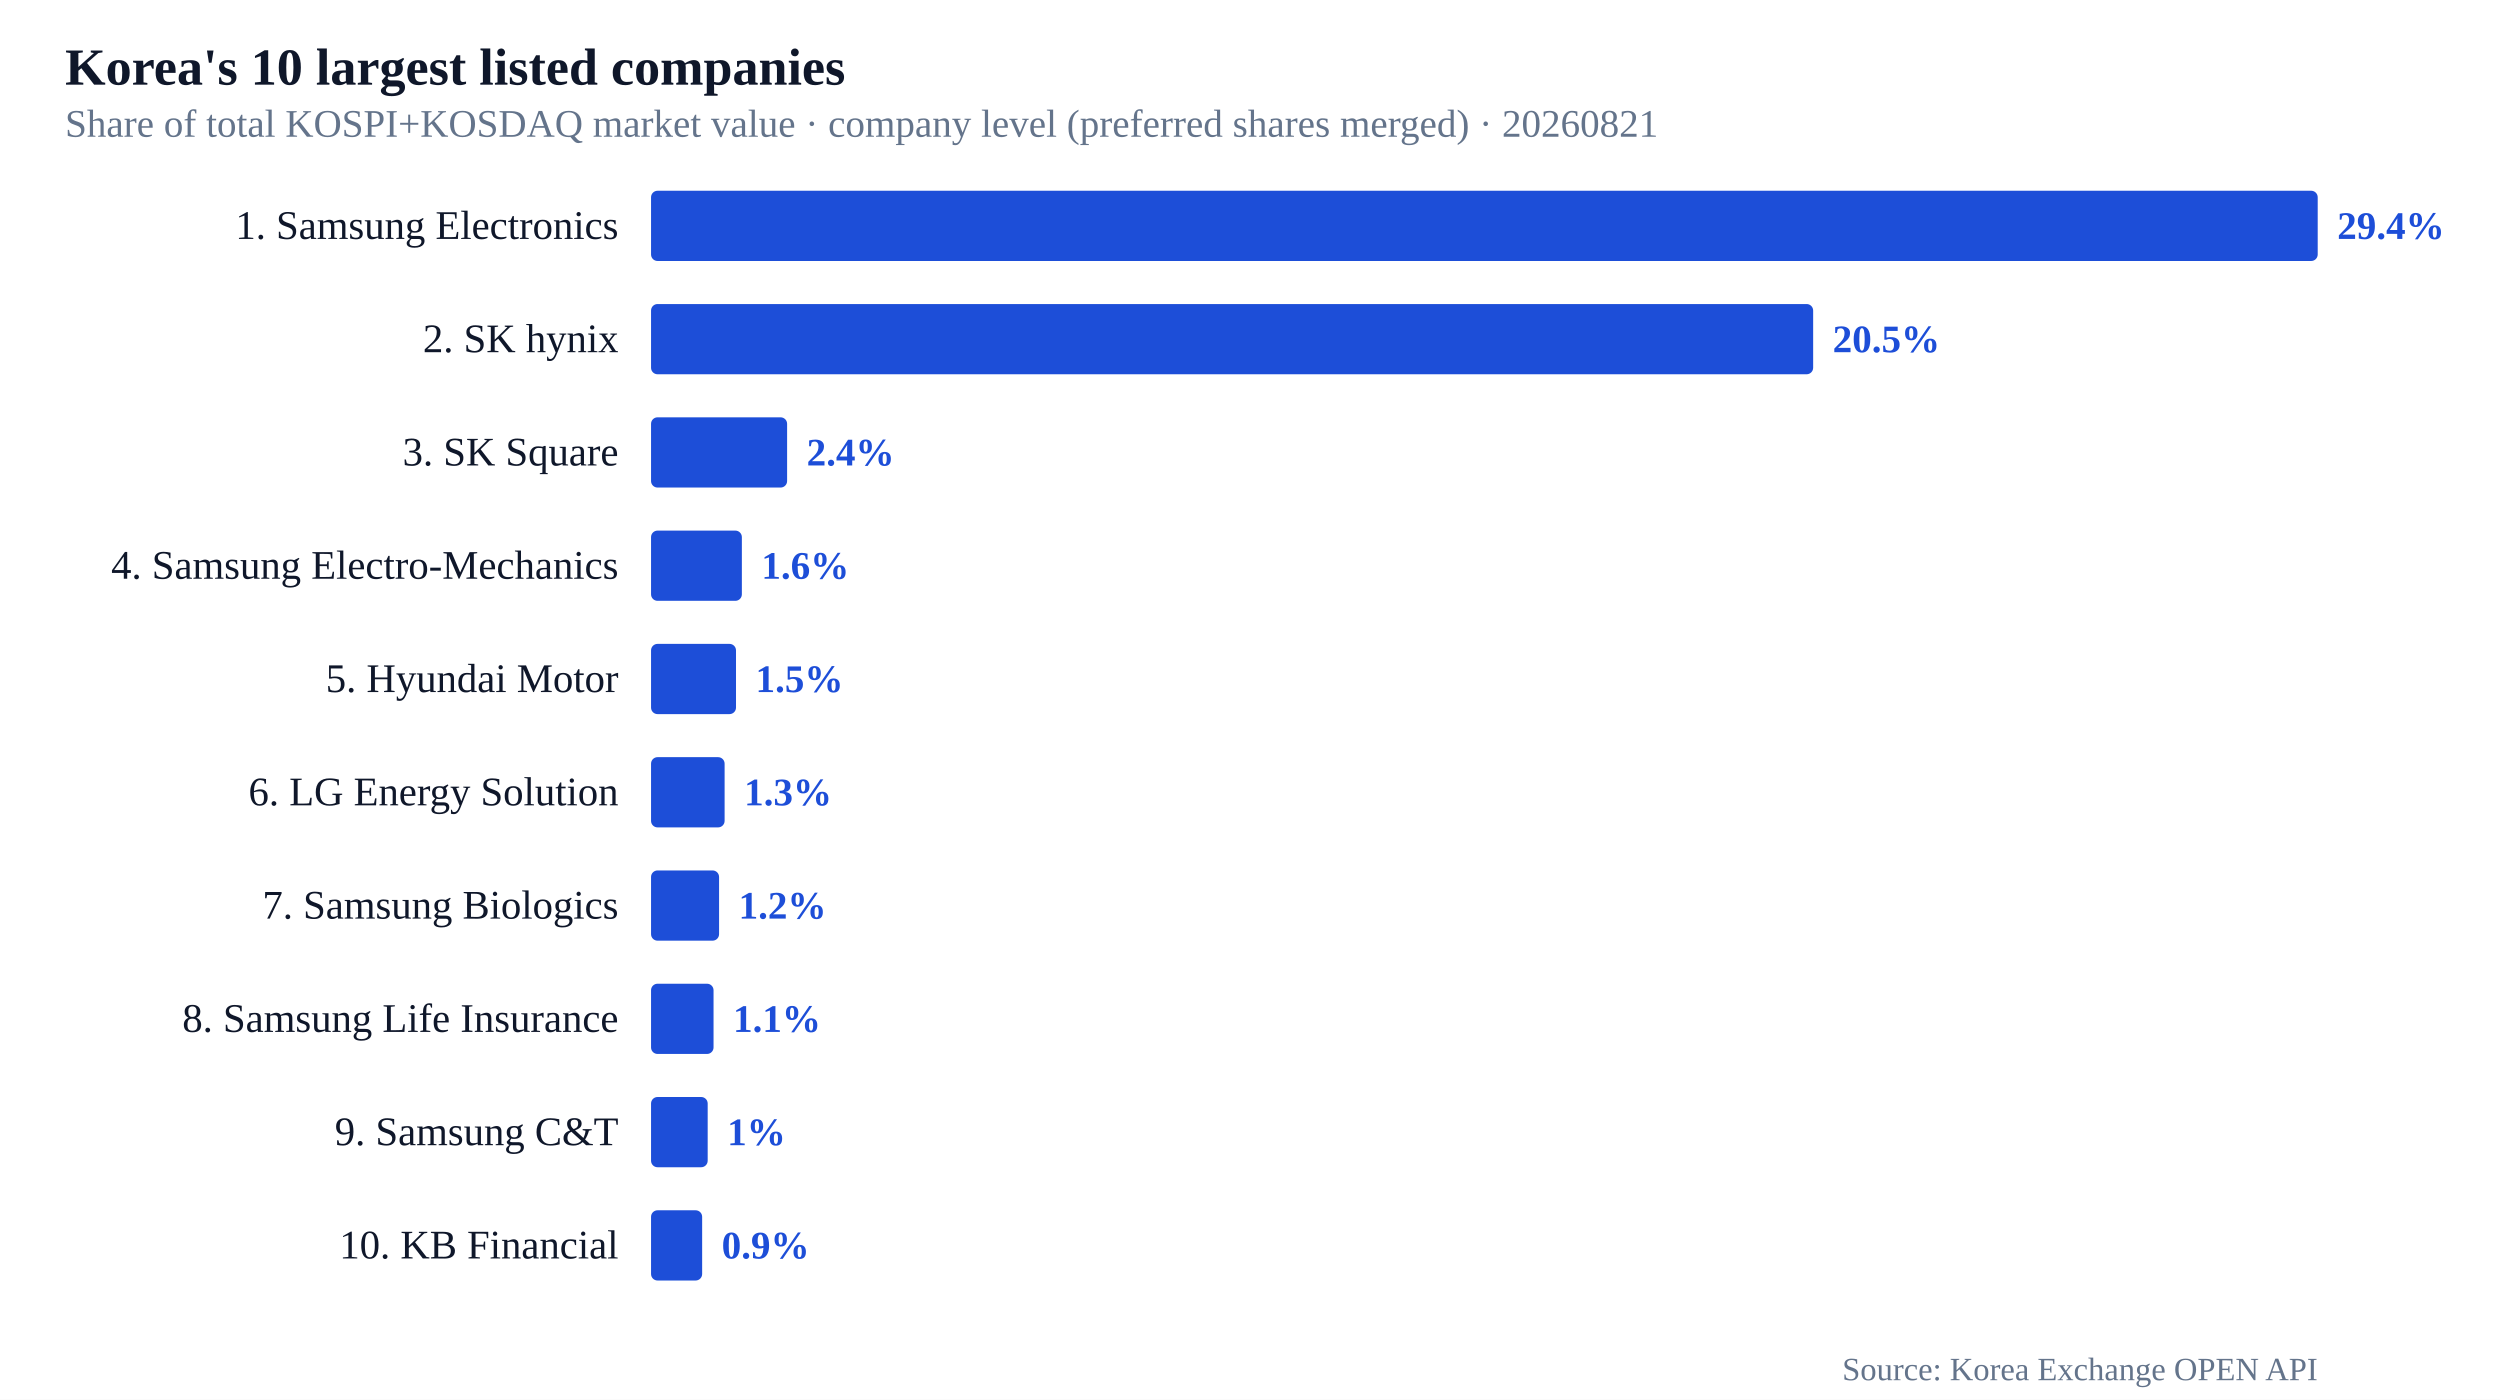
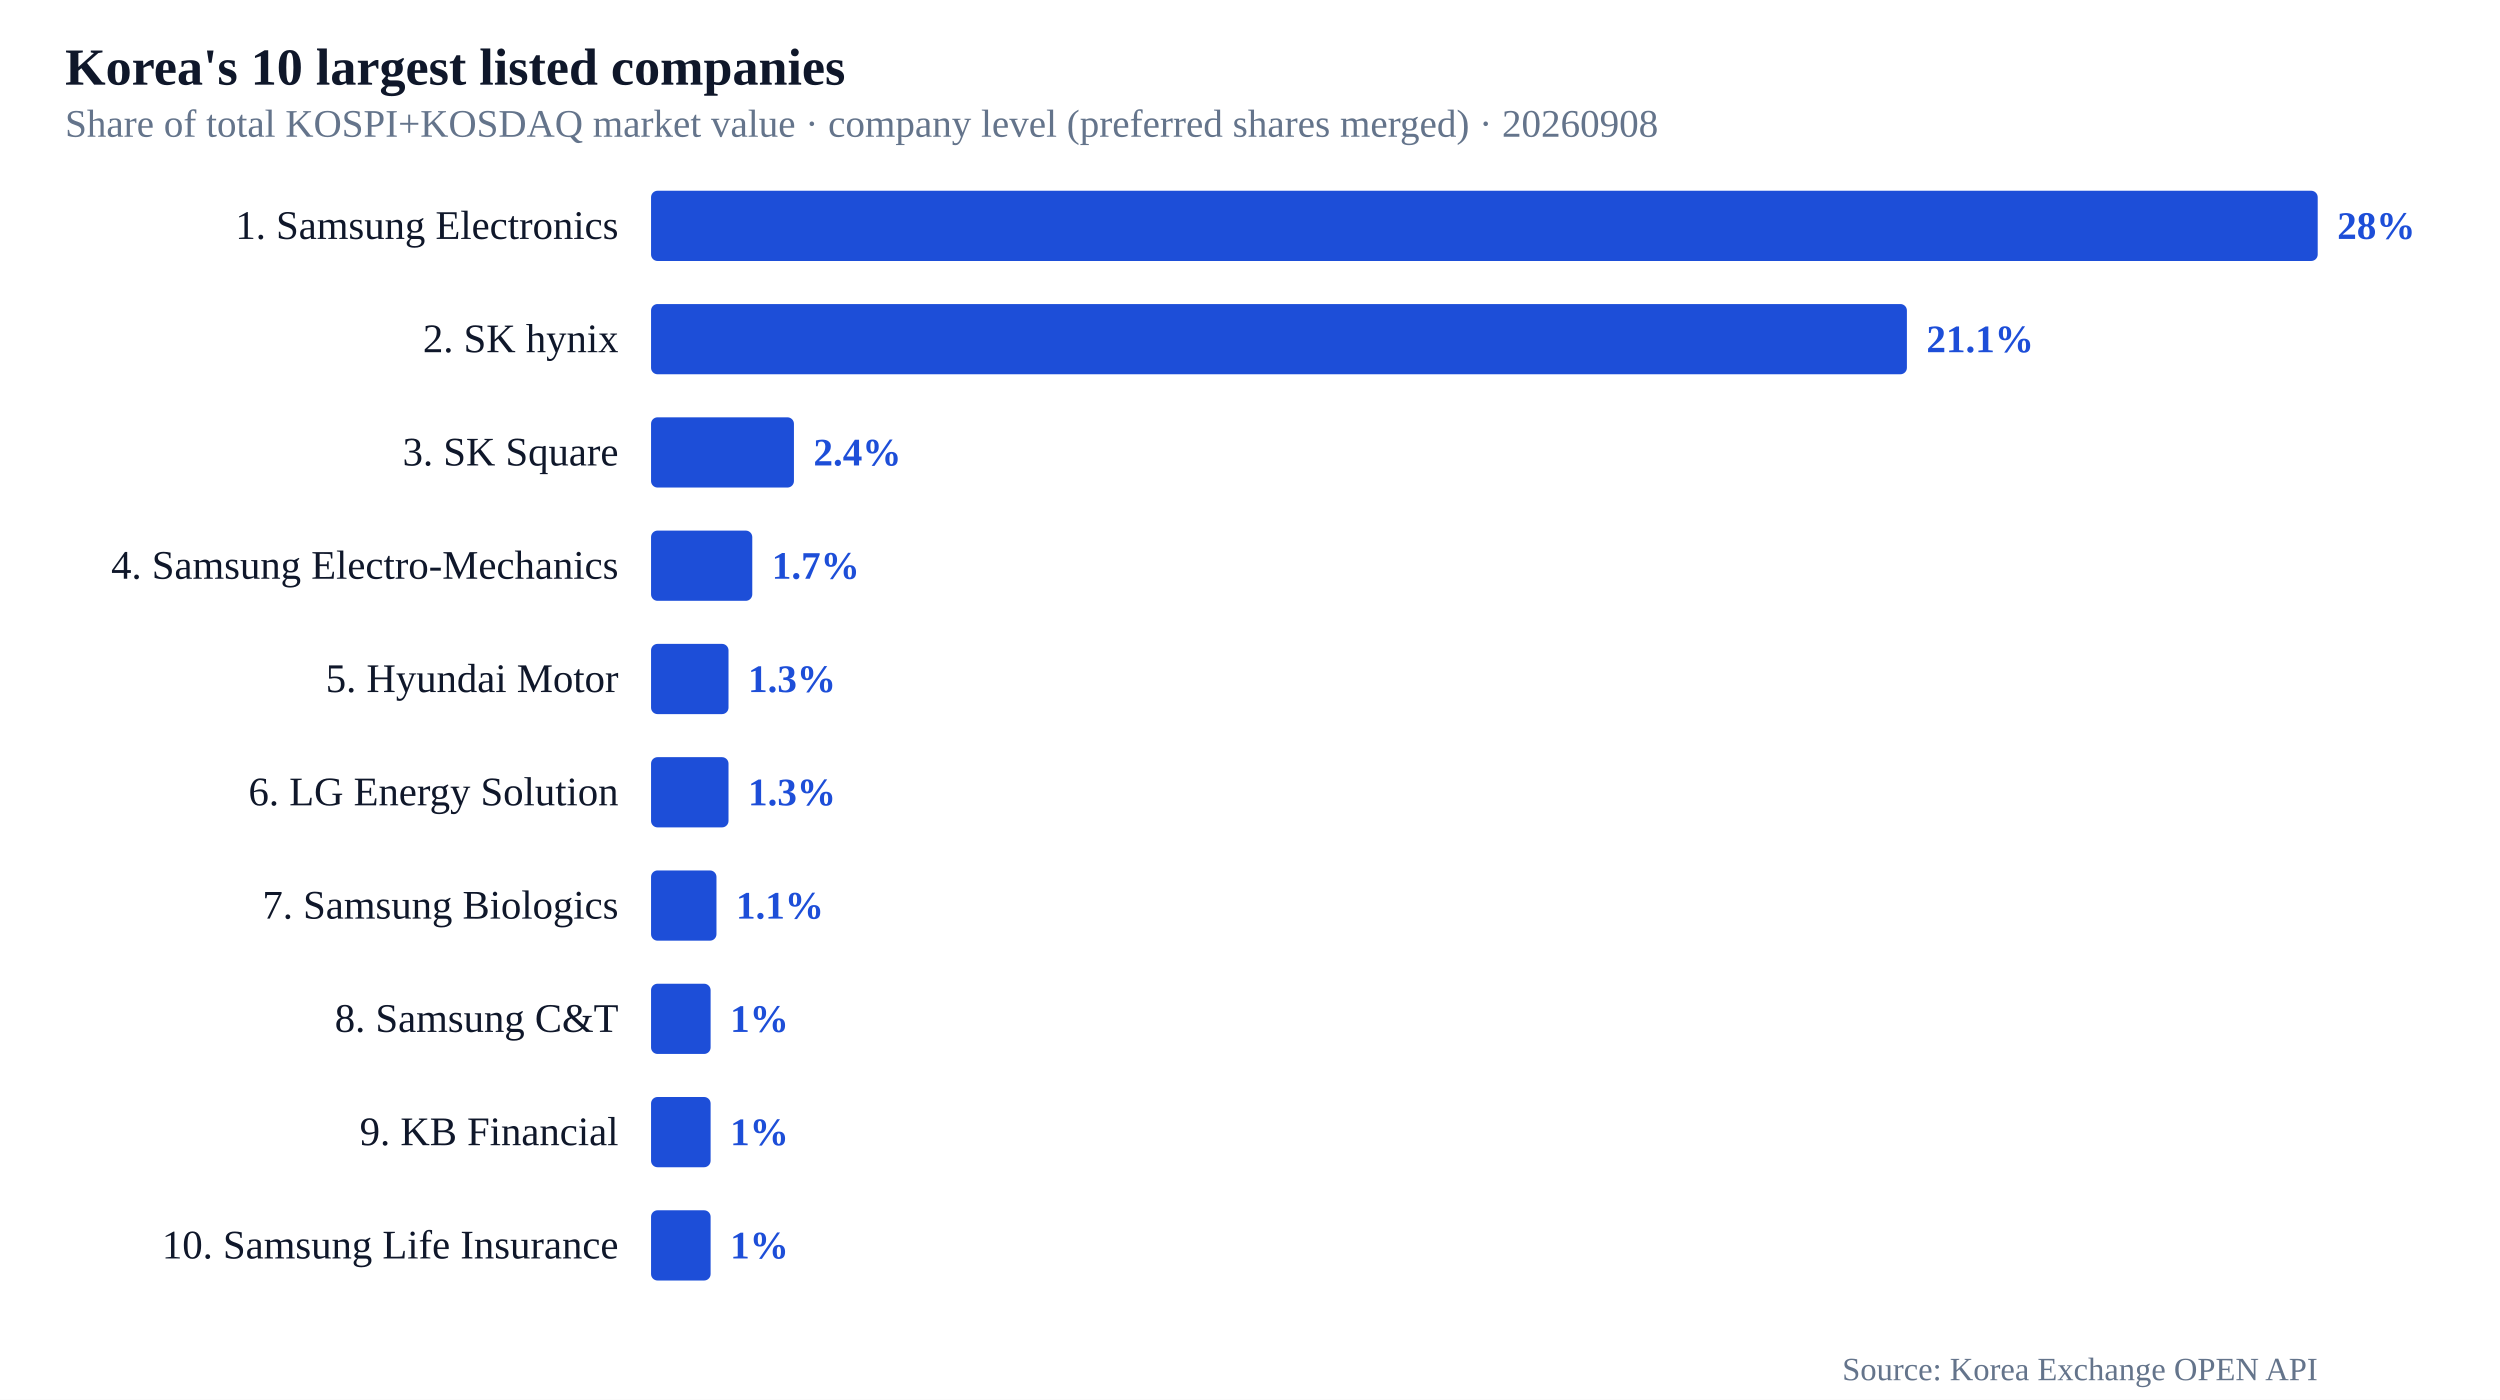
<svg xmlns="http://www.w3.org/2000/svg" viewBox="0 0 768 430" font-family="Georgia,'Times New Roman',serif" role="img" aria-label="Korea's 10 largest listed companies by share of total market value, preferred shares consolidated">
  <rect width="768" height="430" fill="#ffffff" />
  <text x="20" y="26" font-size="16" font-weight="700" fill="#0f172a">Korea's 10 largest listed companies</text>
-   <text x="20" y="42" font-size="12" fill="#64748b">Share of total KOSPI+KOSDAQ market value · company level (preferred shares merged) · 20260821</text>
+   <text x="20" y="42" font-size="12" fill="#64748b">Share of total KOSPI+KOSDAQ market value · company level (preferred shares merged) · 20260908</text>
  <rect x="200" y="58.6" width="512.0" height="21.576" fill="#1d4ed8" rx="2" />
  <text x="190" y="73.4" text-anchor="end" font-size="12.5" fill="#0f172a">1. Samsung Electronics</text>
-   <text x="718.0" y="73.4" font-size="12" font-weight="700" fill="#1d4ed8">29.4%</text>
-   <rect x="200" y="93.4" width="357.0" height="21.576" fill="#1d4ed8" rx="2" />
+   <text x="718.0" y="73.4" font-size="12" font-weight="700" fill="#1d4ed8">28%</text>
+   <rect x="200" y="93.4" width="385.8" height="21.576" fill="#1d4ed8" rx="2" />
  <text x="190" y="108.2" text-anchor="end" font-size="12.5" fill="#0f172a">2. SK hynix</text>
-   <text x="563.0" y="108.2" font-size="12" font-weight="700" fill="#1d4ed8">20.5%</text>
-   <rect x="200" y="128.2" width="41.8" height="21.576" fill="#1d4ed8" rx="2" />
+   <text x="591.8" y="108.2" font-size="12" font-weight="700" fill="#1d4ed8">21.1%</text>
+   <rect x="200" y="128.2" width="43.9" height="21.576" fill="#1d4ed8" rx="2" />
  <text x="190" y="143.0" text-anchor="end" font-size="12.5" fill="#0f172a">3. SK Square</text>
-   <text x="247.8" y="143.0" font-size="12" font-weight="700" fill="#1d4ed8">2.4%</text>
-   <rect x="200" y="163.0" width="27.9" height="21.576" fill="#1d4ed8" rx="2" />
+   <text x="249.9" y="143.0" font-size="12" font-weight="700" fill="#1d4ed8">2.4%</text>
+   <rect x="200" y="163.0" width="31.1" height="21.576" fill="#1d4ed8" rx="2" />
  <text x="190" y="177.8" text-anchor="end" font-size="12.5" fill="#0f172a">4. Samsung Electro-Mechanics</text>
-   <text x="233.9" y="177.8" font-size="12" font-weight="700" fill="#1d4ed8">1.6%</text>
-   <rect x="200" y="197.8" width="26.1" height="21.576" fill="#1d4ed8" rx="2" />
+   <text x="237.1" y="177.8" font-size="12" font-weight="700" fill="#1d4ed8">1.7%</text>
+   <rect x="200" y="197.8" width="23.8" height="21.576" fill="#1d4ed8" rx="2" />
  <text x="190" y="212.6" text-anchor="end" font-size="12.5" fill="#0f172a">5. Hyundai Motor</text>
-   <text x="232.1" y="212.6" font-size="12" font-weight="700" fill="#1d4ed8">1.5%</text>
-   <rect x="200" y="232.6" width="22.6" height="21.576" fill="#1d4ed8" rx="2" />
+   <text x="229.8" y="212.6" font-size="12" font-weight="700" fill="#1d4ed8">1.3%</text>
+   <rect x="200" y="232.6" width="23.8" height="21.576" fill="#1d4ed8" rx="2" />
  <text x="190" y="247.4" text-anchor="end" font-size="12.5" fill="#0f172a">6. LG Energy Solution</text>
-   <text x="228.6" y="247.4" font-size="12" font-weight="700" fill="#1d4ed8">1.3%</text>
-   <rect x="200" y="267.4" width="20.9" height="21.576" fill="#1d4ed8" rx="2" />
+   <text x="229.8" y="247.4" font-size="12" font-weight="700" fill="#1d4ed8">1.3%</text>
+   <rect x="200" y="267.4" width="20.1" height="21.576" fill="#1d4ed8" rx="2" />
  <text x="190" y="282.2" text-anchor="end" font-size="12.5" fill="#0f172a">7. Samsung Biologics</text>
-   <text x="226.9" y="282.2" font-size="12" font-weight="700" fill="#1d4ed8">1.2%</text>
-   <rect x="200" y="302.2" width="19.2" height="21.576" fill="#1d4ed8" rx="2" />
-   <text x="190" y="317.0" text-anchor="end" font-size="12.5" fill="#0f172a">8. Samsung Life Insurance</text>
-   <text x="225.2" y="317.0" font-size="12" font-weight="700" fill="#1d4ed8">1.1%</text>
-   <rect x="200" y="337.0" width="17.4" height="21.576" fill="#1d4ed8" rx="2" />
-   <text x="190" y="351.8" text-anchor="end" font-size="12.5" fill="#0f172a">9. Samsung C&amp;T</text>
-   <text x="223.4" y="351.8" font-size="12" font-weight="700" fill="#1d4ed8">1%</text>
-   <rect x="200" y="371.8" width="15.7" height="21.576" fill="#1d4ed8" rx="2" />
-   <text x="190" y="386.6" text-anchor="end" font-size="12.5" fill="#0f172a">10. KB Financial</text>
-   <text x="221.7" y="386.6" font-size="12" font-weight="700" fill="#1d4ed8">0.9%</text>
+   <text x="226.1" y="282.2" font-size="12" font-weight="700" fill="#1d4ed8">1.1%</text>
+   <rect x="200" y="302.2" width="18.3" height="21.576" fill="#1d4ed8" rx="2" />
+   <text x="190" y="317.0" text-anchor="end" font-size="12.5" fill="#0f172a">8. Samsung C&amp;T</text>
+   <text x="224.3" y="317.0" font-size="12" font-weight="700" fill="#1d4ed8">1%</text>
+   <rect x="200" y="337.0" width="18.3" height="21.576" fill="#1d4ed8" rx="2" />
+   <text x="190" y="351.8" text-anchor="end" font-size="12.5" fill="#0f172a">9. KB Financial</text>
+   <text x="224.3" y="351.8" font-size="12" font-weight="700" fill="#1d4ed8">1%</text>
+   <rect x="200" y="371.8" width="18.3" height="21.576" fill="#1d4ed8" rx="2" />
+   <text x="190" y="386.6" text-anchor="end" font-size="12.5" fill="#0f172a">10. Samsung Life Insurance</text>
+   <text x="224.3" y="386.6" font-size="12" font-weight="700" fill="#1d4ed8">1%</text>
  <text x="712" y="424" text-anchor="end" font-size="10" fill="#64748b">Source: Korea Exchange OPEN API</text>
</svg>
